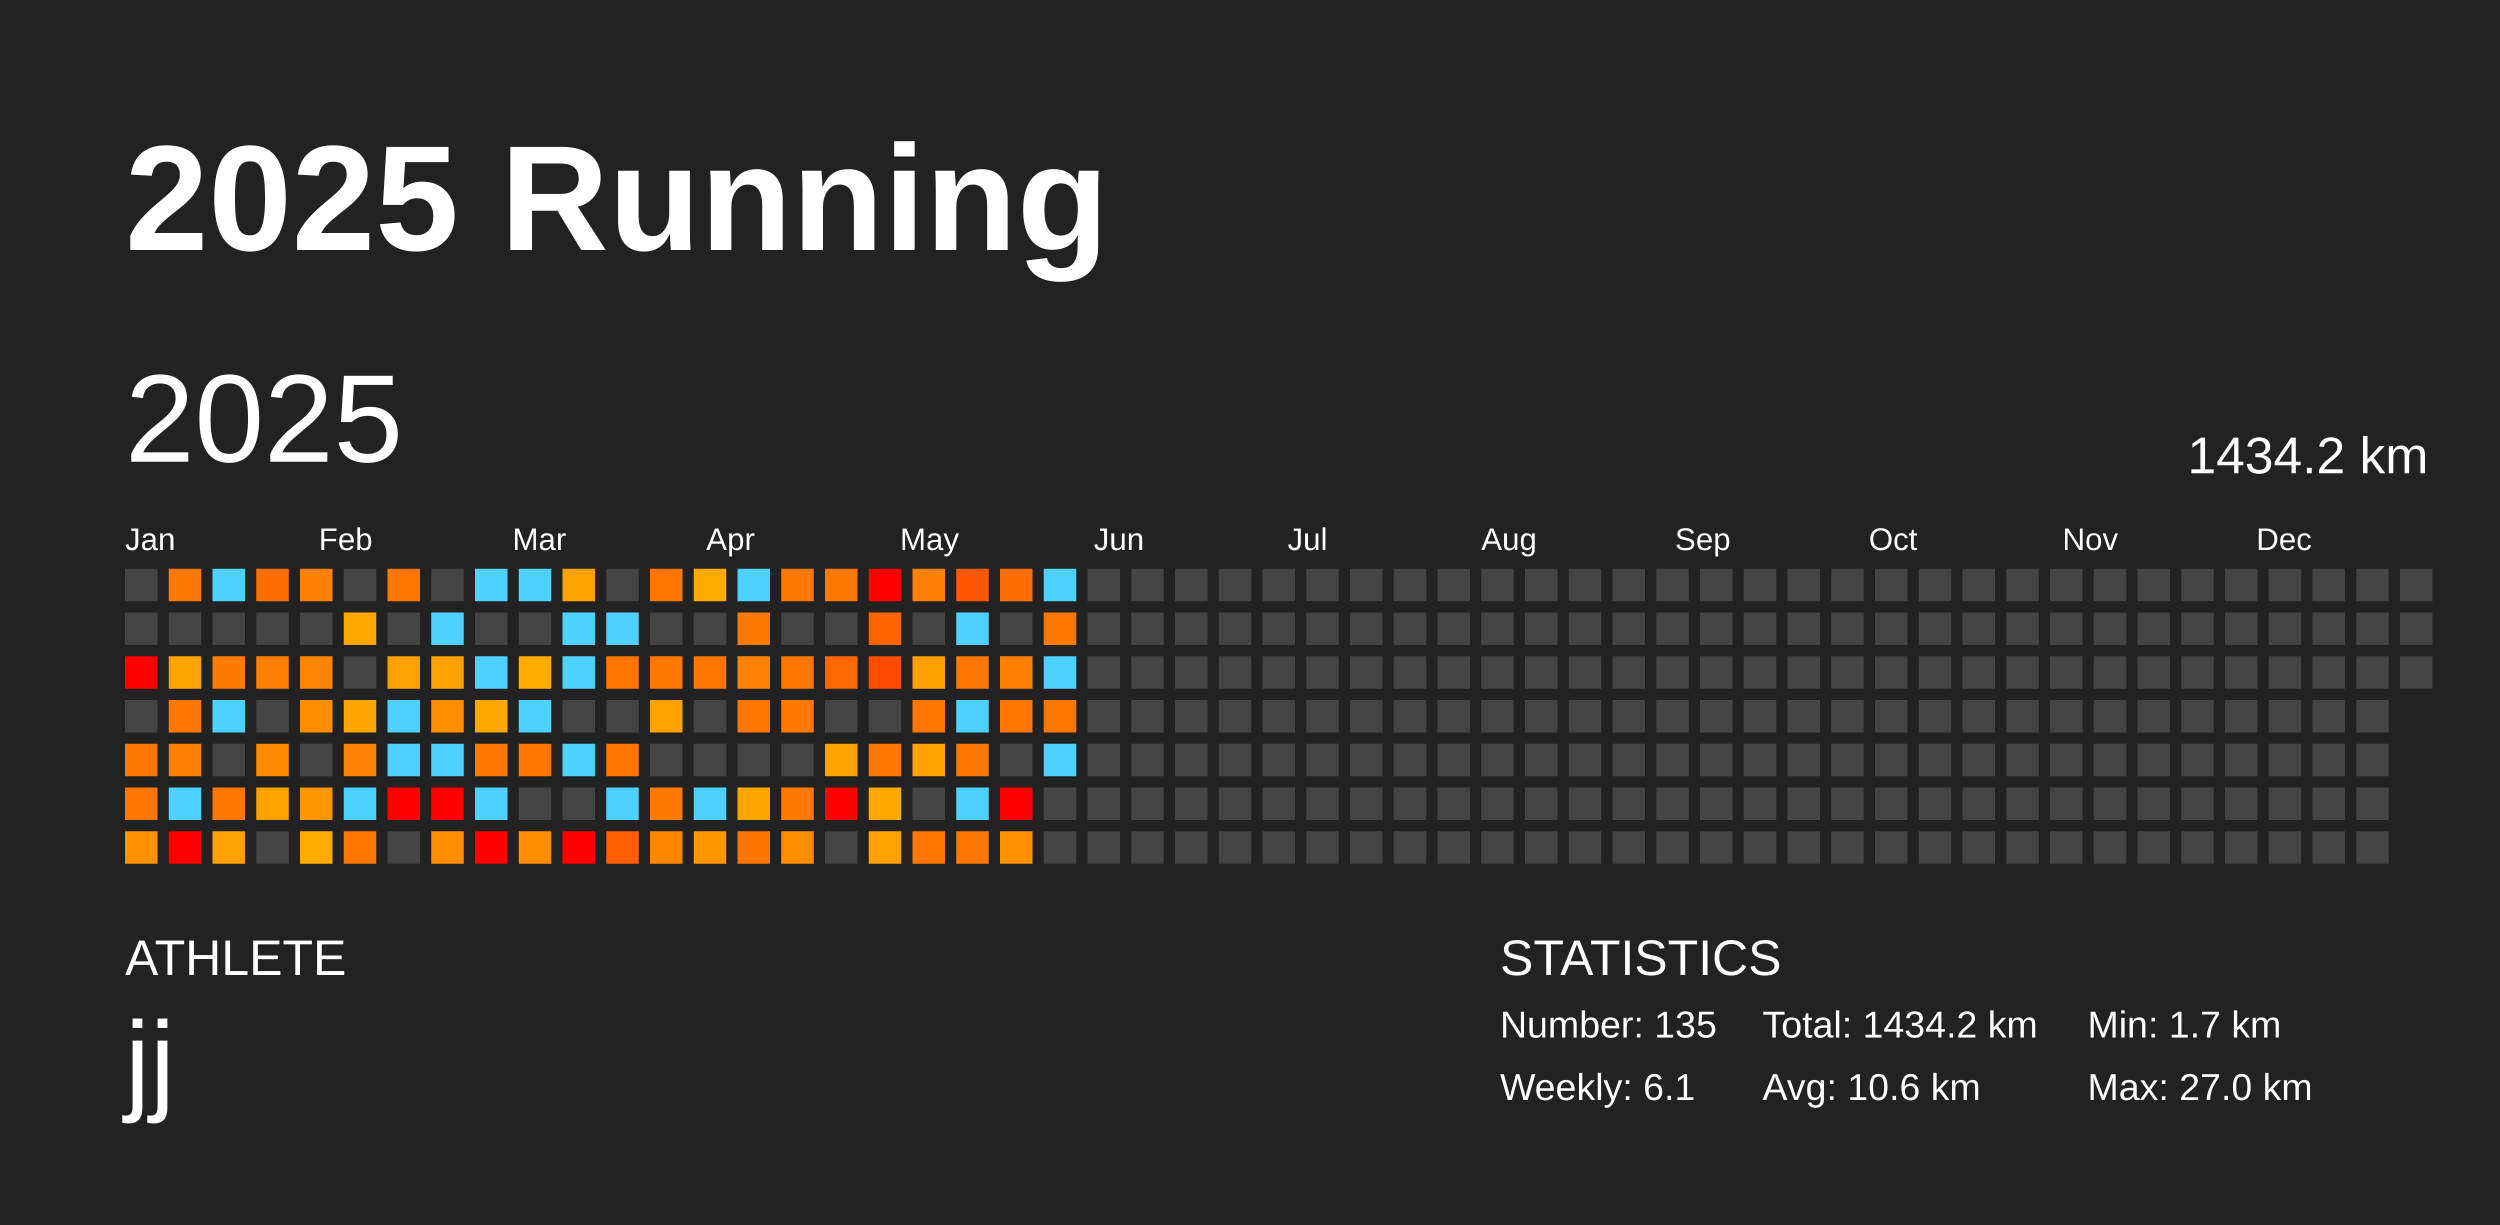
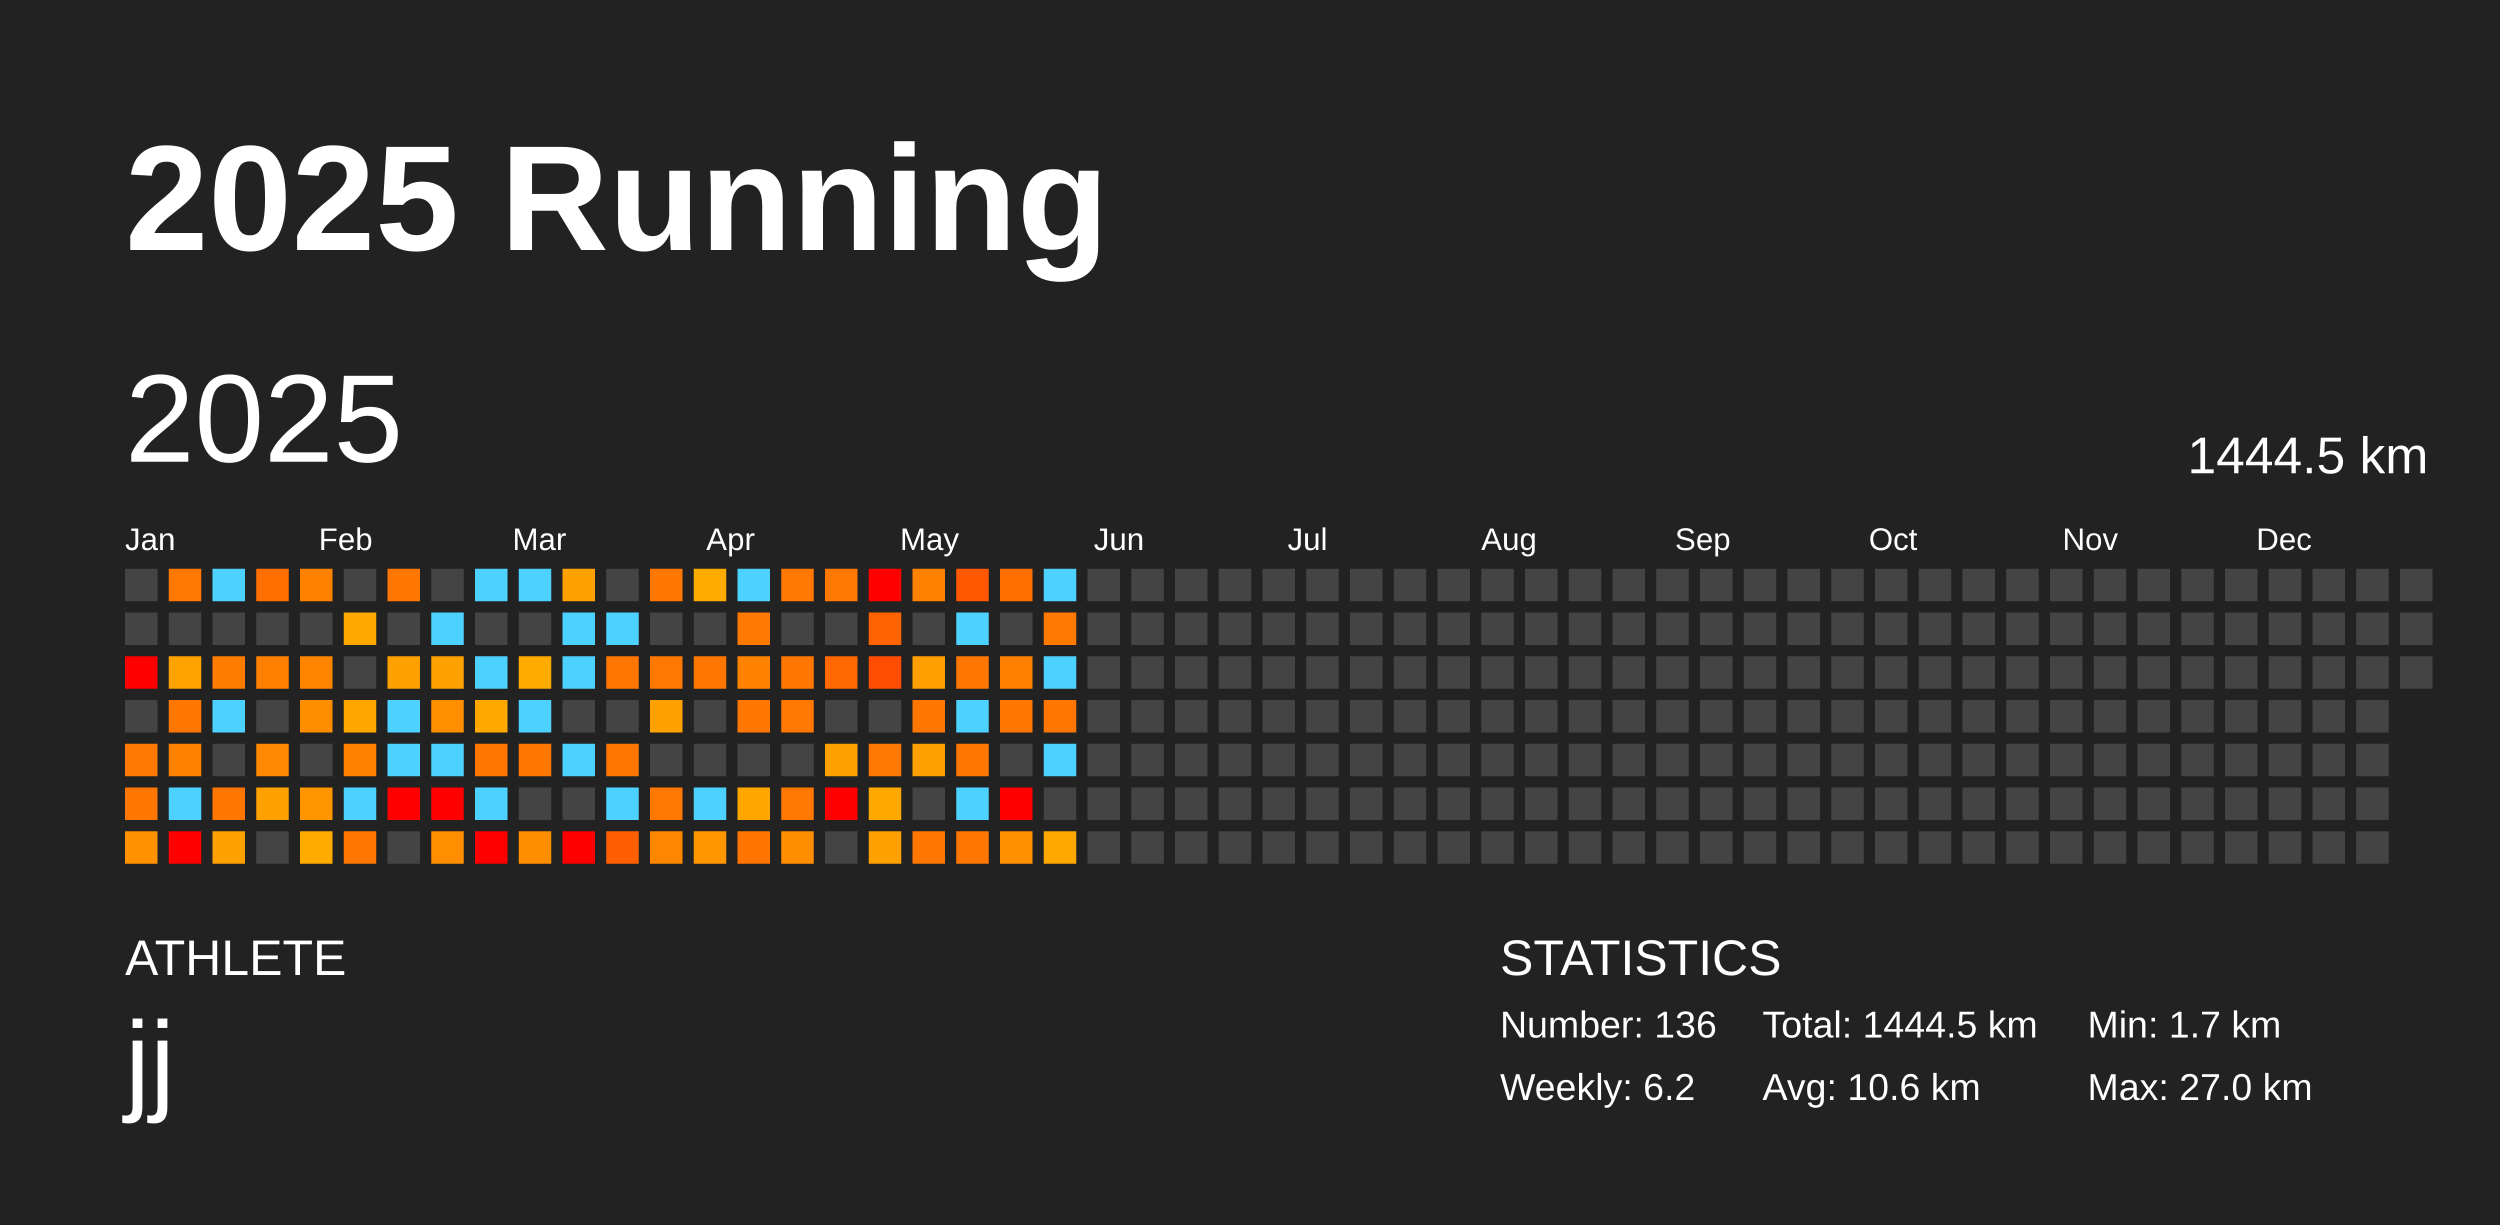
<svg xmlns="http://www.w3.org/2000/svg" baseProfile="full" height="98mm" version="1.1" viewBox="0,0,200,98" width="200mm">
  <defs />
  <rect fill="#222222" height="98" width="200" x="0" y="0" />
  <text fill="#FFFFFF" style="font-size:12px; font-family:Arial; font-weight:bold;" x="10" y="20">2025 Running</text>
  <text fill="#FFFFFF" style="font-size:4px; font-family:Arial" x="10" y="78">ATHLETE</text>
  <text fill="#FFFFFF" style="font-size:9px; font-family:Arial" x="10" y="88">jj</text>
  <text fill="#FFFFFF" style="font-size:4px; font-family:Arial" x="120" y="78">STATISTICS</text>
-   <text fill="#FFFFFF" style="font-size:3px; font-family:Arial" x="120" y="83">Number: 135</text>
-   <text fill="#FFFFFF" style="font-size:3px; font-family:Arial" x="120" y="88">Weekly: 6.1</text>
-   <text fill="#FFFFFF" style="font-size:3px; font-family:Arial" x="141" y="83">Total: 1434.2 km</text>
+   <text fill="#FFFFFF" style="font-size:3px; font-family:Arial" x="120" y="83">Number: 136</text>
+   <text fill="#FFFFFF" style="font-size:3px; font-family:Arial" x="120" y="88">Weekly: 6.2</text>
+   <text fill="#FFFFFF" style="font-size:3px; font-family:Arial" x="141" y="83">Total: 1444.5 km</text>
  <text fill="#FFFFFF" style="font-size:3px; font-family:Arial" x="141" y="88">Avg: 10.6 km</text>
  <text fill="#FFFFFF" style="font-size:3px; font-family:Arial" x="167" y="83">Min: 1.7 km</text>
  <text fill="#FFFFFF" style="font-size:3px; font-family:Arial" x="167" y="88">Max: 27.0 km</text>
  <text dominant-baseline="hanging" fill="#FFFFFF" style="font-size:10.0px; font-family:Arial;" x="10" y="30">2025</text>
-   <text dominant-baseline="hanging" fill="#FFFFFF" style="font-size:4.125px; font-family:Arial;" x="175" y="35">1434.2 km</text>
+   <text dominant-baseline="hanging" fill="#FFFFFF" style="font-size:4.125px; font-family:Arial;" x="175" y="35">1444.5 km</text>
  <text fill="#FFFFFF" style="font-size:2.5px; font-family:Arial" x="10.0" y="44">Jan</text>
  <text fill="#FFFFFF" style="font-size:2.5px; font-family:Arial" x="25.5" y="44">Feb</text>
  <text fill="#FFFFFF" style="font-size:2.5px; font-family:Arial" x="41.0" y="44">Mar</text>
  <text fill="#FFFFFF" style="font-size:2.5px; font-family:Arial" x="56.5" y="44">Apr</text>
  <text fill="#FFFFFF" style="font-size:2.5px; font-family:Arial" x="72.0" y="44">May</text>
  <text fill="#FFFFFF" style="font-size:2.5px; font-family:Arial" x="87.5" y="44">Jun</text>
  <text fill="#FFFFFF" style="font-size:2.5px; font-family:Arial" x="103.0" y="44">Jul</text>
  <text fill="#FFFFFF" style="font-size:2.5px; font-family:Arial" x="118.5" y="44">Aug</text>
  <text fill="#FFFFFF" style="font-size:2.5px; font-family:Arial" x="134.0" y="44">Sep</text>
  <text fill="#FFFFFF" style="font-size:2.5px; font-family:Arial" x="149.5" y="44">Oct</text>
  <text fill="#FFFFFF" style="font-size:2.5px; font-family:Arial" x="165.0" y="44">Nov</text>
  <text fill="#FFFFFF" style="font-size:2.5px; font-family:Arial" x="180.5" y="44">Dec</text>
  <rect fill="#444444" height="2.6" width="2.6" x="10.0" y="45.5" />
  <rect fill="#444444" height="2.6" width="2.6" x="10.0" y="49.0" />
  <rect fill="red" height="2.6" width="2.6" x="10.0" y="52.5" />
  <rect fill="#444444" height="2.6" width="2.6" x="10.0" y="56.0" />
  <rect fill="#ff7800" height="2.6" width="2.6" x="10.0" y="59.5" />
  <rect fill="#ff7700" height="2.6" width="2.6" x="10.0" y="63.0" />
  <rect fill="#ff9200" height="2.6" width="2.6" x="10.0" y="66.5" />
  <rect fill="#ff7900" height="2.6" width="2.6" x="13.5" y="45.5" />
  <rect fill="#444444" height="2.6" width="2.6" x="13.5" y="49.0" />
  <rect fill="#ffa300" height="2.6" width="2.6" x="13.5" y="52.5" />
  <rect fill="#ff7700" height="2.6" width="2.6" x="13.5" y="56.0" />
  <rect fill="#ff8100" height="2.6" width="2.6" x="13.5" y="59.5" />
  <rect fill="#4dd2ff" height="2.6" width="2.6" x="13.5" y="63.0" />
  <rect fill="red" height="2.6" width="2.6" x="13.5" y="66.5" />
  <rect fill="#4dd2ff" height="2.6" width="2.6" x="17.0" y="45.5" />
  <rect fill="#444444" height="2.6" width="2.6" x="17.0" y="49.0" />
  <rect fill="#ff7c00" height="2.6" width="2.6" x="17.0" y="52.5" />
  <rect fill="#4dd2ff" height="2.6" width="2.6" x="17.0" y="56.0" />
  <rect fill="#444444" height="2.6" width="2.6" x="17.0" y="59.5" />
  <rect fill="#ff7700" height="2.6" width="2.6" x="17.0" y="63.0" />
  <rect fill="#ffa100" height="2.6" width="2.6" x="17.0" y="66.5" />
  <rect fill="#ff6f00" height="2.6" width="2.6" x="20.5" y="45.5" />
  <rect fill="#444444" height="2.6" width="2.6" x="20.5" y="49.0" />
  <rect fill="#ff8000" height="2.6" width="2.6" x="20.5" y="52.5" />
  <rect fill="#444444" height="2.6" width="2.6" x="20.5" y="56.0" />
  <rect fill="#ff8900" height="2.6" width="2.6" x="20.5" y="59.5" />
  <rect fill="#ffa100" height="2.6" width="2.6" x="20.5" y="63.0" />
  <rect fill="#444444" height="2.6" width="2.6" x="20.5" y="66.5" />
  <rect fill="#ff8100" height="2.6" width="2.6" x="24.0" y="45.5" />
  <rect fill="#444444" height="2.6" width="2.6" x="24.0" y="49.0" />
  <rect fill="#ff8500" height="2.6" width="2.6" x="24.0" y="52.5" />
  <rect fill="#ff8d00" height="2.6" width="2.6" x="24.0" y="56.0" />
  <rect fill="#444444" height="2.6" width="2.6" x="24.0" y="59.5" />
  <rect fill="#ff9600" height="2.6" width="2.6" x="24.0" y="63.0" />
  <rect fill="#ffab00" height="2.6" width="2.6" x="24.0" y="66.5" />
  <rect fill="#444444" height="2.6" width="2.6" x="27.5" y="45.5" />
  <rect fill="#ffa900" height="2.6" width="2.6" x="27.5" y="49.0" />
  <rect fill="#444444" height="2.6" width="2.6" x="27.5" y="52.5" />
  <rect fill="#ffa700" height="2.6" width="2.6" x="27.5" y="56.0" />
  <rect fill="#ff8300" height="2.6" width="2.6" x="27.5" y="59.5" />
  <rect fill="#4dd2ff" height="2.6" width="2.6" x="27.5" y="63.0" />
  <rect fill="#ff7700" height="2.6" width="2.6" x="27.5" y="66.5" />
  <rect fill="#ff7600" height="2.6" width="2.6" x="31.0" y="45.5" />
  <rect fill="#444444" height="2.6" width="2.6" x="31.0" y="49.0" />
  <rect fill="#ffa100" height="2.6" width="2.6" x="31.0" y="52.5" />
  <rect fill="#4dd2ff" height="2.6" width="2.6" x="31.0" y="56.0" />
  <rect fill="#4dd2ff" height="2.6" width="2.6" x="31.0" y="59.5" />
  <rect fill="red" height="2.6" width="2.6" x="31.0" y="63.0" />
  <rect fill="#444444" height="2.6" width="2.6" x="31.0" y="66.5" />
  <rect fill="#444444" height="2.6" width="2.6" x="34.5" y="45.5" />
  <rect fill="#4dd2ff" height="2.6" width="2.6" x="34.5" y="49.0" />
  <rect fill="#ffa100" height="2.6" width="2.6" x="34.5" y="52.5" />
  <rect fill="#ff8f00" height="2.6" width="2.6" x="34.5" y="56.0" />
  <rect fill="#4dd2ff" height="2.6" width="2.6" x="34.5" y="59.5" />
  <rect fill="red" height="2.6" width="2.6" x="34.5" y="63.0" />
  <rect fill="#ff8f00" height="2.6" width="2.6" x="34.5" y="66.5" />
  <rect fill="#4dd2ff" height="2.6" width="2.6" x="38.0" y="45.5" />
  <rect fill="#444444" height="2.6" width="2.6" x="38.0" y="49.0" />
  <rect fill="#4dd2ff" height="2.6" width="2.6" x="38.0" y="52.5" />
  <rect fill="#ffa900" height="2.6" width="2.6" x="38.0" y="56.0" />
  <rect fill="#ff7600" height="2.6" width="2.6" x="38.0" y="59.5" />
  <rect fill="#4dd2ff" height="2.6" width="2.6" x="38.0" y="63.0" />
  <rect fill="red" height="2.6" width="2.6" x="38.0" y="66.5" />
  <rect fill="#4dd2ff" height="2.6" width="2.6" x="41.5" y="45.5" />
  <rect fill="#444444" height="2.6" width="2.6" x="41.5" y="49.0" />
  <rect fill="#ffab00" height="2.6" width="2.6" x="41.5" y="52.5" />
  <rect fill="#4dd2ff" height="2.6" width="2.6" x="41.5" y="56.0" />
  <rect fill="#ff7600" height="2.6" width="2.6" x="41.5" y="59.5" />
  <rect fill="#444444" height="2.6" width="2.6" x="41.5" y="63.0" />
  <rect fill="#ff8d00" height="2.6" width="2.6" x="41.5" y="66.5" />
  <rect fill="#ffa100" height="2.6" width="2.6" x="45.0" y="45.5" />
  <rect fill="#4dd2ff" height="2.6" width="2.6" x="45.0" y="49.0" />
  <rect fill="#4dd2ff" height="2.6" width="2.6" x="45.0" y="52.5" />
  <rect fill="#444444" height="2.6" width="2.6" x="45.0" y="56.0" />
  <rect fill="#4dd2ff" height="2.6" width="2.6" x="45.0" y="59.5" />
  <rect fill="#444444" height="2.6" width="2.6" x="45.0" y="63.0" />
  <rect fill="red" height="2.6" width="2.6" x="45.0" y="66.5" />
  <rect fill="#444444" height="2.6" width="2.6" x="48.5" y="45.5" />
  <rect fill="#4dd2ff" height="2.6" width="2.6" x="48.5" y="49.0" />
  <rect fill="#ff7600" height="2.6" width="2.6" x="48.5" y="52.5" />
  <rect fill="#444444" height="2.6" width="2.6" x="48.5" y="56.0" />
  <rect fill="#ff7700" height="2.6" width="2.6" x="48.5" y="59.5" />
  <rect fill="#4dd2ff" height="2.6" width="2.6" x="48.5" y="63.0" />
  <rect fill="#ff5f00" height="2.6" width="2.6" x="48.5" y="66.5" />
  <rect fill="#ff7700" height="2.6" width="2.6" x="52.0" y="45.5" />
  <rect fill="#444444" height="2.6" width="2.6" x="52.0" y="49.0" />
  <rect fill="#ff7800" height="2.6" width="2.6" x="52.0" y="52.5" />
  <rect fill="#ffa100" height="2.6" width="2.6" x="52.0" y="56.0" />
  <rect fill="#444444" height="2.6" width="2.6" x="52.0" y="59.5" />
  <rect fill="#ff7800" height="2.6" width="2.6" x="52.0" y="63.0" />
  <rect fill="#ff8700" height="2.6" width="2.6" x="52.0" y="66.5" />
  <rect fill="#ffab00" height="2.6" width="2.6" x="55.5" y="45.5" />
  <rect fill="#444444" height="2.6" width="2.6" x="55.5" y="49.0" />
  <rect fill="#ff7700" height="2.6" width="2.6" x="55.5" y="52.5" />
  <rect fill="#444444" height="2.6" width="2.6" x="55.5" y="56.0" />
  <rect fill="#444444" height="2.6" width="2.6" x="55.5" y="59.5" />
  <rect fill="#4dd2ff" height="2.6" width="2.6" x="55.5" y="63.0" />
  <rect fill="#ff9600" height="2.6" width="2.6" x="55.5" y="66.5" />
  <rect fill="#4dd2ff" height="2.6" width="2.6" x="59.0" y="45.5" />
  <rect fill="#ff7800" height="2.6" width="2.6" x="59.0" y="49.0" />
  <rect fill="#ff8300" height="2.6" width="2.6" x="59.0" y="52.5" />
  <rect fill="#ff7700" height="2.6" width="2.6" x="59.0" y="56.0" />
  <rect fill="#444444" height="2.6" width="2.6" x="59.0" y="59.5" />
  <rect fill="#ffa700" height="2.6" width="2.6" x="59.0" y="63.0" />
  <rect fill="#ff7500" height="2.6" width="2.6" x="59.0" y="66.5" />
  <rect fill="#ff7800" height="2.6" width="2.6" x="62.5" y="45.5" />
  <rect fill="#444444" height="2.6" width="2.6" x="62.5" y="49.0" />
  <rect fill="#ff7700" height="2.6" width="2.6" x="62.5" y="52.5" />
  <rect fill="#ff7800" height="2.6" width="2.6" x="62.5" y="56.0" />
  <rect fill="#444444" height="2.6" width="2.6" x="62.5" y="59.5" />
  <rect fill="#ff7900" height="2.6" width="2.6" x="62.5" y="63.0" />
  <rect fill="#ff8d00" height="2.6" width="2.6" x="62.5" y="66.5" />
  <rect fill="#ff7800" height="2.6" width="2.6" x="66.0" y="45.5" />
  <rect fill="#444444" height="2.6" width="2.6" x="66.0" y="49.0" />
  <rect fill="#ff6800" height="2.6" width="2.6" x="66.0" y="52.5" />
  <rect fill="#444444" height="2.6" width="2.6" x="66.0" y="56.0" />
  <rect fill="#ffa100" height="2.6" width="2.6" x="66.0" y="59.5" />
  <rect fill="red" height="2.6" width="2.6" x="66.0" y="63.0" />
  <rect fill="#444444" height="2.6" width="2.6" x="66.0" y="66.5" />
  <rect fill="red" height="2.6" width="2.6" x="69.5" y="45.5" />
  <rect fill="#ff6400" height="2.6" width="2.6" x="69.5" y="49.0" />
  <rect fill="#ff4d00" height="2.6" width="2.6" x="69.5" y="52.5" />
  <rect fill="#444444" height="2.6" width="2.6" x="69.5" y="56.0" />
  <rect fill="#ff7800" height="2.6" width="2.6" x="69.5" y="59.5" />
  <rect fill="#ffa900" height="2.6" width="2.6" x="69.5" y="63.0" />
  <rect fill="#ffa100" height="2.6" width="2.6" x="69.5" y="66.5" />
  <rect fill="#ff8100" height="2.6" width="2.6" x="73.0" y="45.5" />
  <rect fill="#444444" height="2.6" width="2.6" x="73.0" y="49.0" />
  <rect fill="#ffa000" height="2.6" width="2.6" x="73.0" y="52.5" />
  <rect fill="#ff7700" height="2.6" width="2.6" x="73.0" y="56.0" />
  <rect fill="#ffa100" height="2.6" width="2.6" x="73.0" y="59.5" />
  <rect fill="#444444" height="2.6" width="2.6" x="73.0" y="63.0" />
  <rect fill="#ff7700" height="2.6" width="2.6" x="73.0" y="66.5" />
  <rect fill="#ff5800" height="2.6" width="2.6" x="76.5" y="45.5" />
  <rect fill="#4dd2ff" height="2.6" width="2.6" x="76.5" y="49.0" />
  <rect fill="#ff7700" height="2.6" width="2.6" x="76.5" y="52.5" />
  <rect fill="#4dd2ff" height="2.6" width="2.6" x="76.5" y="56.0" />
  <rect fill="#ff7700" height="2.6" width="2.6" x="76.5" y="59.5" />
  <rect fill="#4dd2ff" height="2.6" width="2.6" x="76.5" y="63.0" />
  <rect fill="#ff7700" height="2.6" width="2.6" x="76.5" y="66.5" />
  <rect fill="#ff6f00" height="2.6" width="2.6" x="80.0" y="45.5" />
  <rect fill="#444444" height="2.6" width="2.6" x="80.0" y="49.0" />
  <rect fill="#ff7f00" height="2.6" width="2.6" x="80.0" y="52.5" />
  <rect fill="#ff7700" height="2.6" width="2.6" x="80.0" y="56.0" />
  <rect fill="#444444" height="2.6" width="2.6" x="80.0" y="59.5" />
  <rect fill="red" height="2.6" width="2.6" x="80.0" y="63.0" />
  <rect fill="#ff9000" height="2.6" width="2.6" x="80.0" y="66.5" />
  <rect fill="#4dd2ff" height="2.6" width="2.6" x="83.5" y="45.5" />
  <rect fill="#ff7800" height="2.6" width="2.6" x="83.5" y="49.0" />
  <rect fill="#4dd2ff" height="2.6" width="2.6" x="83.5" y="52.5" />
  <rect fill="#ff7700" height="2.6" width="2.6" x="83.5" y="56.0" />
  <rect fill="#4dd2ff" height="2.6" width="2.6" x="83.5" y="59.5" />
  <rect fill="#444444" height="2.6" width="2.6" x="83.5" y="63.0" />
-   <rect fill="#444444" height="2.6" width="2.6" x="83.5" y="66.5" />
+   <rect fill="#ffa800" height="2.6" width="2.6" x="83.5" y="66.5" />
  <rect fill="#444444" height="2.6" width="2.6" x="87.0" y="45.5" />
  <rect fill="#444444" height="2.6" width="2.6" x="87.0" y="49.0" />
  <rect fill="#444444" height="2.6" width="2.6" x="87.0" y="52.5" />
  <rect fill="#444444" height="2.6" width="2.6" x="87.0" y="56.0" />
  <rect fill="#444444" height="2.6" width="2.6" x="87.0" y="59.5" />
  <rect fill="#444444" height="2.6" width="2.6" x="87.0" y="63.0" />
  <rect fill="#444444" height="2.6" width="2.6" x="87.0" y="66.5" />
  <rect fill="#444444" height="2.6" width="2.6" x="90.5" y="45.5" />
  <rect fill="#444444" height="2.6" width="2.6" x="90.5" y="49.0" />
  <rect fill="#444444" height="2.6" width="2.6" x="90.5" y="52.5" />
  <rect fill="#444444" height="2.6" width="2.6" x="90.5" y="56.0" />
  <rect fill="#444444" height="2.6" width="2.6" x="90.5" y="59.5" />
  <rect fill="#444444" height="2.6" width="2.6" x="90.5" y="63.0" />
  <rect fill="#444444" height="2.6" width="2.6" x="90.5" y="66.5" />
  <rect fill="#444444" height="2.6" width="2.6" x="94.0" y="45.5" />
  <rect fill="#444444" height="2.6" width="2.6" x="94.0" y="49.0" />
  <rect fill="#444444" height="2.6" width="2.6" x="94.0" y="52.5" />
  <rect fill="#444444" height="2.6" width="2.6" x="94.0" y="56.0" />
  <rect fill="#444444" height="2.6" width="2.6" x="94.0" y="59.5" />
  <rect fill="#444444" height="2.6" width="2.6" x="94.0" y="63.0" />
  <rect fill="#444444" height="2.6" width="2.6" x="94.0" y="66.5" />
  <rect fill="#444444" height="2.6" width="2.6" x="97.5" y="45.5" />
  <rect fill="#444444" height="2.6" width="2.6" x="97.5" y="49.0" />
  <rect fill="#444444" height="2.6" width="2.6" x="97.5" y="52.5" />
  <rect fill="#444444" height="2.6" width="2.6" x="97.5" y="56.0" />
  <rect fill="#444444" height="2.6" width="2.6" x="97.5" y="59.5" />
  <rect fill="#444444" height="2.6" width="2.6" x="97.5" y="63.0" />
  <rect fill="#444444" height="2.6" width="2.6" x="97.5" y="66.5" />
  <rect fill="#444444" height="2.6" width="2.6" x="101.0" y="45.5" />
  <rect fill="#444444" height="2.6" width="2.6" x="101.0" y="49.0" />
  <rect fill="#444444" height="2.6" width="2.6" x="101.0" y="52.5" />
  <rect fill="#444444" height="2.6" width="2.6" x="101.0" y="56.0" />
  <rect fill="#444444" height="2.6" width="2.6" x="101.0" y="59.5" />
  <rect fill="#444444" height="2.6" width="2.6" x="101.0" y="63.0" />
  <rect fill="#444444" height="2.6" width="2.6" x="101.0" y="66.5" />
  <rect fill="#444444" height="2.6" width="2.6" x="104.5" y="45.5" />
  <rect fill="#444444" height="2.6" width="2.6" x="104.5" y="49.0" />
  <rect fill="#444444" height="2.6" width="2.6" x="104.5" y="52.5" />
  <rect fill="#444444" height="2.6" width="2.6" x="104.5" y="56.0" />
  <rect fill="#444444" height="2.6" width="2.6" x="104.5" y="59.5" />
  <rect fill="#444444" height="2.6" width="2.6" x="104.5" y="63.0" />
  <rect fill="#444444" height="2.6" width="2.6" x="104.5" y="66.5" />
  <rect fill="#444444" height="2.6" width="2.6" x="108.0" y="45.5" />
  <rect fill="#444444" height="2.6" width="2.6" x="108.0" y="49.0" />
  <rect fill="#444444" height="2.6" width="2.6" x="108.0" y="52.5" />
  <rect fill="#444444" height="2.6" width="2.6" x="108.0" y="56.0" />
  <rect fill="#444444" height="2.6" width="2.6" x="108.0" y="59.5" />
  <rect fill="#444444" height="2.6" width="2.6" x="108.0" y="63.0" />
  <rect fill="#444444" height="2.6" width="2.6" x="108.0" y="66.5" />
  <rect fill="#444444" height="2.6" width="2.6" x="111.5" y="45.5" />
  <rect fill="#444444" height="2.6" width="2.6" x="111.5" y="49.0" />
  <rect fill="#444444" height="2.6" width="2.6" x="111.5" y="52.5" />
  <rect fill="#444444" height="2.6" width="2.6" x="111.5" y="56.0" />
  <rect fill="#444444" height="2.6" width="2.6" x="111.5" y="59.5" />
  <rect fill="#444444" height="2.6" width="2.6" x="111.5" y="63.0" />
  <rect fill="#444444" height="2.6" width="2.6" x="111.5" y="66.5" />
  <rect fill="#444444" height="2.6" width="2.6" x="115.0" y="45.5" />
  <rect fill="#444444" height="2.6" width="2.6" x="115.0" y="49.0" />
  <rect fill="#444444" height="2.6" width="2.6" x="115.0" y="52.5" />
  <rect fill="#444444" height="2.6" width="2.6" x="115.0" y="56.0" />
  <rect fill="#444444" height="2.6" width="2.6" x="115.0" y="59.5" />
  <rect fill="#444444" height="2.6" width="2.6" x="115.0" y="63.0" />
  <rect fill="#444444" height="2.6" width="2.6" x="115.0" y="66.5" />
  <rect fill="#444444" height="2.6" width="2.6" x="118.5" y="45.5" />
  <rect fill="#444444" height="2.6" width="2.6" x="118.5" y="49.0" />
  <rect fill="#444444" height="2.6" width="2.6" x="118.5" y="52.5" />
  <rect fill="#444444" height="2.6" width="2.6" x="118.5" y="56.0" />
  <rect fill="#444444" height="2.6" width="2.6" x="118.5" y="59.5" />
  <rect fill="#444444" height="2.6" width="2.6" x="118.5" y="63.0" />
  <rect fill="#444444" height="2.6" width="2.6" x="118.5" y="66.5" />
  <rect fill="#444444" height="2.6" width="2.6" x="122.0" y="45.5" />
  <rect fill="#444444" height="2.6" width="2.6" x="122.0" y="49.0" />
  <rect fill="#444444" height="2.6" width="2.6" x="122.0" y="52.5" />
  <rect fill="#444444" height="2.6" width="2.6" x="122.0" y="56.0" />
  <rect fill="#444444" height="2.6" width="2.6" x="122.0" y="59.5" />
  <rect fill="#444444" height="2.6" width="2.6" x="122.0" y="63.0" />
  <rect fill="#444444" height="2.6" width="2.6" x="122.0" y="66.5" />
  <rect fill="#444444" height="2.6" width="2.6" x="125.5" y="45.5" />
  <rect fill="#444444" height="2.6" width="2.6" x="125.5" y="49.0" />
  <rect fill="#444444" height="2.6" width="2.6" x="125.5" y="52.5" />
  <rect fill="#444444" height="2.6" width="2.6" x="125.5" y="56.0" />
  <rect fill="#444444" height="2.6" width="2.6" x="125.5" y="59.5" />
  <rect fill="#444444" height="2.6" width="2.6" x="125.5" y="63.0" />
  <rect fill="#444444" height="2.6" width="2.6" x="125.5" y="66.5" />
  <rect fill="#444444" height="2.6" width="2.6" x="129.0" y="45.5" />
  <rect fill="#444444" height="2.6" width="2.6" x="129.0" y="49.0" />
  <rect fill="#444444" height="2.6" width="2.6" x="129.0" y="52.5" />
  <rect fill="#444444" height="2.6" width="2.6" x="129.0" y="56.0" />
  <rect fill="#444444" height="2.6" width="2.6" x="129.0" y="59.5" />
  <rect fill="#444444" height="2.6" width="2.6" x="129.0" y="63.0" />
  <rect fill="#444444" height="2.6" width="2.6" x="129.0" y="66.5" />
  <rect fill="#444444" height="2.6" width="2.6" x="132.5" y="45.5" />
  <rect fill="#444444" height="2.6" width="2.6" x="132.5" y="49.0" />
  <rect fill="#444444" height="2.6" width="2.6" x="132.5" y="52.5" />
  <rect fill="#444444" height="2.6" width="2.6" x="132.5" y="56.0" />
  <rect fill="#444444" height="2.6" width="2.6" x="132.5" y="59.5" />
  <rect fill="#444444" height="2.6" width="2.6" x="132.5" y="63.0" />
  <rect fill="#444444" height="2.6" width="2.6" x="132.5" y="66.5" />
  <rect fill="#444444" height="2.6" width="2.6" x="136.0" y="45.5" />
  <rect fill="#444444" height="2.6" width="2.6" x="136.0" y="49.0" />
  <rect fill="#444444" height="2.6" width="2.6" x="136.0" y="52.5" />
  <rect fill="#444444" height="2.6" width="2.6" x="136.0" y="56.0" />
  <rect fill="#444444" height="2.6" width="2.6" x="136.0" y="59.5" />
  <rect fill="#444444" height="2.6" width="2.6" x="136.0" y="63.0" />
  <rect fill="#444444" height="2.6" width="2.6" x="136.0" y="66.5" />
  <rect fill="#444444" height="2.6" width="2.6" x="139.5" y="45.5" />
  <rect fill="#444444" height="2.6" width="2.6" x="139.5" y="49.0" />
  <rect fill="#444444" height="2.6" width="2.6" x="139.5" y="52.5" />
  <rect fill="#444444" height="2.6" width="2.6" x="139.5" y="56.0" />
  <rect fill="#444444" height="2.6" width="2.6" x="139.5" y="59.5" />
  <rect fill="#444444" height="2.6" width="2.6" x="139.5" y="63.0" />
  <rect fill="#444444" height="2.6" width="2.6" x="139.5" y="66.5" />
  <rect fill="#444444" height="2.6" width="2.6" x="143.0" y="45.5" />
  <rect fill="#444444" height="2.6" width="2.6" x="143.0" y="49.0" />
  <rect fill="#444444" height="2.6" width="2.6" x="143.0" y="52.5" />
  <rect fill="#444444" height="2.6" width="2.6" x="143.0" y="56.0" />
  <rect fill="#444444" height="2.6" width="2.6" x="143.0" y="59.5" />
  <rect fill="#444444" height="2.6" width="2.6" x="143.0" y="63.0" />
  <rect fill="#444444" height="2.6" width="2.6" x="143.0" y="66.5" />
  <rect fill="#444444" height="2.6" width="2.6" x="146.5" y="45.5" />
  <rect fill="#444444" height="2.6" width="2.6" x="146.5" y="49.0" />
  <rect fill="#444444" height="2.6" width="2.6" x="146.5" y="52.5" />
  <rect fill="#444444" height="2.6" width="2.6" x="146.5" y="56.0" />
  <rect fill="#444444" height="2.6" width="2.6" x="146.5" y="59.5" />
  <rect fill="#444444" height="2.6" width="2.6" x="146.5" y="63.0" />
  <rect fill="#444444" height="2.6" width="2.6" x="146.5" y="66.5" />
  <rect fill="#444444" height="2.6" width="2.6" x="150.0" y="45.5" />
  <rect fill="#444444" height="2.6" width="2.6" x="150.0" y="49.0" />
  <rect fill="#444444" height="2.6" width="2.6" x="150.0" y="52.5" />
  <rect fill="#444444" height="2.6" width="2.6" x="150.0" y="56.0" />
  <rect fill="#444444" height="2.6" width="2.6" x="150.0" y="59.5" />
  <rect fill="#444444" height="2.6" width="2.6" x="150.0" y="63.0" />
  <rect fill="#444444" height="2.6" width="2.6" x="150.0" y="66.5" />
  <rect fill="#444444" height="2.6" width="2.6" x="153.5" y="45.5" />
  <rect fill="#444444" height="2.6" width="2.6" x="153.5" y="49.0" />
  <rect fill="#444444" height="2.6" width="2.6" x="153.5" y="52.5" />
  <rect fill="#444444" height="2.6" width="2.6" x="153.5" y="56.0" />
  <rect fill="#444444" height="2.6" width="2.6" x="153.5" y="59.5" />
  <rect fill="#444444" height="2.6" width="2.6" x="153.5" y="63.0" />
  <rect fill="#444444" height="2.6" width="2.6" x="153.5" y="66.5" />
  <rect fill="#444444" height="2.6" width="2.6" x="157.0" y="45.5" />
  <rect fill="#444444" height="2.6" width="2.6" x="157.0" y="49.0" />
  <rect fill="#444444" height="2.6" width="2.6" x="157.0" y="52.5" />
  <rect fill="#444444" height="2.6" width="2.6" x="157.0" y="56.0" />
  <rect fill="#444444" height="2.6" width="2.6" x="157.0" y="59.5" />
  <rect fill="#444444" height="2.6" width="2.6" x="157.0" y="63.0" />
  <rect fill="#444444" height="2.6" width="2.6" x="157.0" y="66.5" />
  <rect fill="#444444" height="2.6" width="2.6" x="160.5" y="45.5" />
  <rect fill="#444444" height="2.6" width="2.6" x="160.5" y="49.0" />
  <rect fill="#444444" height="2.6" width="2.6" x="160.5" y="52.5" />
  <rect fill="#444444" height="2.6" width="2.6" x="160.5" y="56.0" />
  <rect fill="#444444" height="2.6" width="2.6" x="160.5" y="59.5" />
  <rect fill="#444444" height="2.6" width="2.6" x="160.5" y="63.0" />
  <rect fill="#444444" height="2.6" width="2.6" x="160.5" y="66.5" />
  <rect fill="#444444" height="2.6" width="2.6" x="164.0" y="45.5" />
  <rect fill="#444444" height="2.6" width="2.6" x="164.0" y="49.0" />
  <rect fill="#444444" height="2.6" width="2.6" x="164.0" y="52.5" />
  <rect fill="#444444" height="2.6" width="2.6" x="164.0" y="56.0" />
  <rect fill="#444444" height="2.6" width="2.6" x="164.0" y="59.5" />
  <rect fill="#444444" height="2.6" width="2.6" x="164.0" y="63.0" />
  <rect fill="#444444" height="2.6" width="2.6" x="164.0" y="66.5" />
  <rect fill="#444444" height="2.6" width="2.6" x="167.5" y="45.5" />
  <rect fill="#444444" height="2.6" width="2.6" x="167.5" y="49.0" />
  <rect fill="#444444" height="2.6" width="2.6" x="167.5" y="52.5" />
  <rect fill="#444444" height="2.6" width="2.6" x="167.5" y="56.0" />
  <rect fill="#444444" height="2.6" width="2.6" x="167.5" y="59.5" />
  <rect fill="#444444" height="2.6" width="2.6" x="167.5" y="63.0" />
  <rect fill="#444444" height="2.6" width="2.6" x="167.5" y="66.5" />
  <rect fill="#444444" height="2.6" width="2.6" x="171.0" y="45.5" />
  <rect fill="#444444" height="2.6" width="2.6" x="171.0" y="49.0" />
  <rect fill="#444444" height="2.6" width="2.6" x="171.0" y="52.5" />
  <rect fill="#444444" height="2.6" width="2.6" x="171.0" y="56.0" />
  <rect fill="#444444" height="2.6" width="2.6" x="171.0" y="59.5" />
  <rect fill="#444444" height="2.6" width="2.6" x="171.0" y="63.0" />
  <rect fill="#444444" height="2.6" width="2.6" x="171.0" y="66.5" />
  <rect fill="#444444" height="2.6" width="2.6" x="174.5" y="45.5" />
  <rect fill="#444444" height="2.6" width="2.6" x="174.5" y="49.0" />
  <rect fill="#444444" height="2.6" width="2.6" x="174.5" y="52.5" />
  <rect fill="#444444" height="2.6" width="2.6" x="174.5" y="56.0" />
  <rect fill="#444444" height="2.6" width="2.6" x="174.5" y="59.5" />
  <rect fill="#444444" height="2.6" width="2.6" x="174.5" y="63.0" />
  <rect fill="#444444" height="2.6" width="2.6" x="174.5" y="66.5" />
  <rect fill="#444444" height="2.6" width="2.6" x="178.0" y="45.5" />
  <rect fill="#444444" height="2.6" width="2.6" x="178.0" y="49.0" />
  <rect fill="#444444" height="2.6" width="2.6" x="178.0" y="52.5" />
  <rect fill="#444444" height="2.6" width="2.6" x="178.0" y="56.0" />
  <rect fill="#444444" height="2.6" width="2.6" x="178.0" y="59.5" />
  <rect fill="#444444" height="2.6" width="2.6" x="178.0" y="63.0" />
  <rect fill="#444444" height="2.6" width="2.6" x="178.0" y="66.5" />
  <rect fill="#444444" height="2.6" width="2.6" x="181.5" y="45.5" />
  <rect fill="#444444" height="2.6" width="2.6" x="181.5" y="49.0" />
  <rect fill="#444444" height="2.6" width="2.6" x="181.5" y="52.5" />
  <rect fill="#444444" height="2.6" width="2.6" x="181.5" y="56.0" />
  <rect fill="#444444" height="2.6" width="2.6" x="181.5" y="59.5" />
  <rect fill="#444444" height="2.6" width="2.6" x="181.5" y="63.0" />
  <rect fill="#444444" height="2.6" width="2.6" x="181.5" y="66.5" />
  <rect fill="#444444" height="2.6" width="2.6" x="185.0" y="45.5" />
  <rect fill="#444444" height="2.6" width="2.6" x="185.0" y="49.0" />
  <rect fill="#444444" height="2.6" width="2.6" x="185.0" y="52.5" />
  <rect fill="#444444" height="2.6" width="2.6" x="185.0" y="56.0" />
  <rect fill="#444444" height="2.6" width="2.6" x="185.0" y="59.5" />
  <rect fill="#444444" height="2.6" width="2.6" x="185.0" y="63.0" />
  <rect fill="#444444" height="2.6" width="2.6" x="185.0" y="66.5" />
  <rect fill="#444444" height="2.6" width="2.6" x="188.5" y="45.5" />
  <rect fill="#444444" height="2.6" width="2.6" x="188.5" y="49.0" />
  <rect fill="#444444" height="2.6" width="2.6" x="188.5" y="52.5" />
  <rect fill="#444444" height="2.6" width="2.6" x="188.5" y="56.0" />
  <rect fill="#444444" height="2.6" width="2.6" x="188.5" y="59.5" />
  <rect fill="#444444" height="2.6" width="2.6" x="188.5" y="63.0" />
  <rect fill="#444444" height="2.6" width="2.6" x="188.5" y="66.5" />
  <rect fill="#444444" height="2.6" width="2.6" x="192.0" y="45.5" />
  <rect fill="#444444" height="2.6" width="2.6" x="192.0" y="49.0" />
  <rect fill="#444444" height="2.6" width="2.6" x="192.0" y="52.5" />
</svg>
